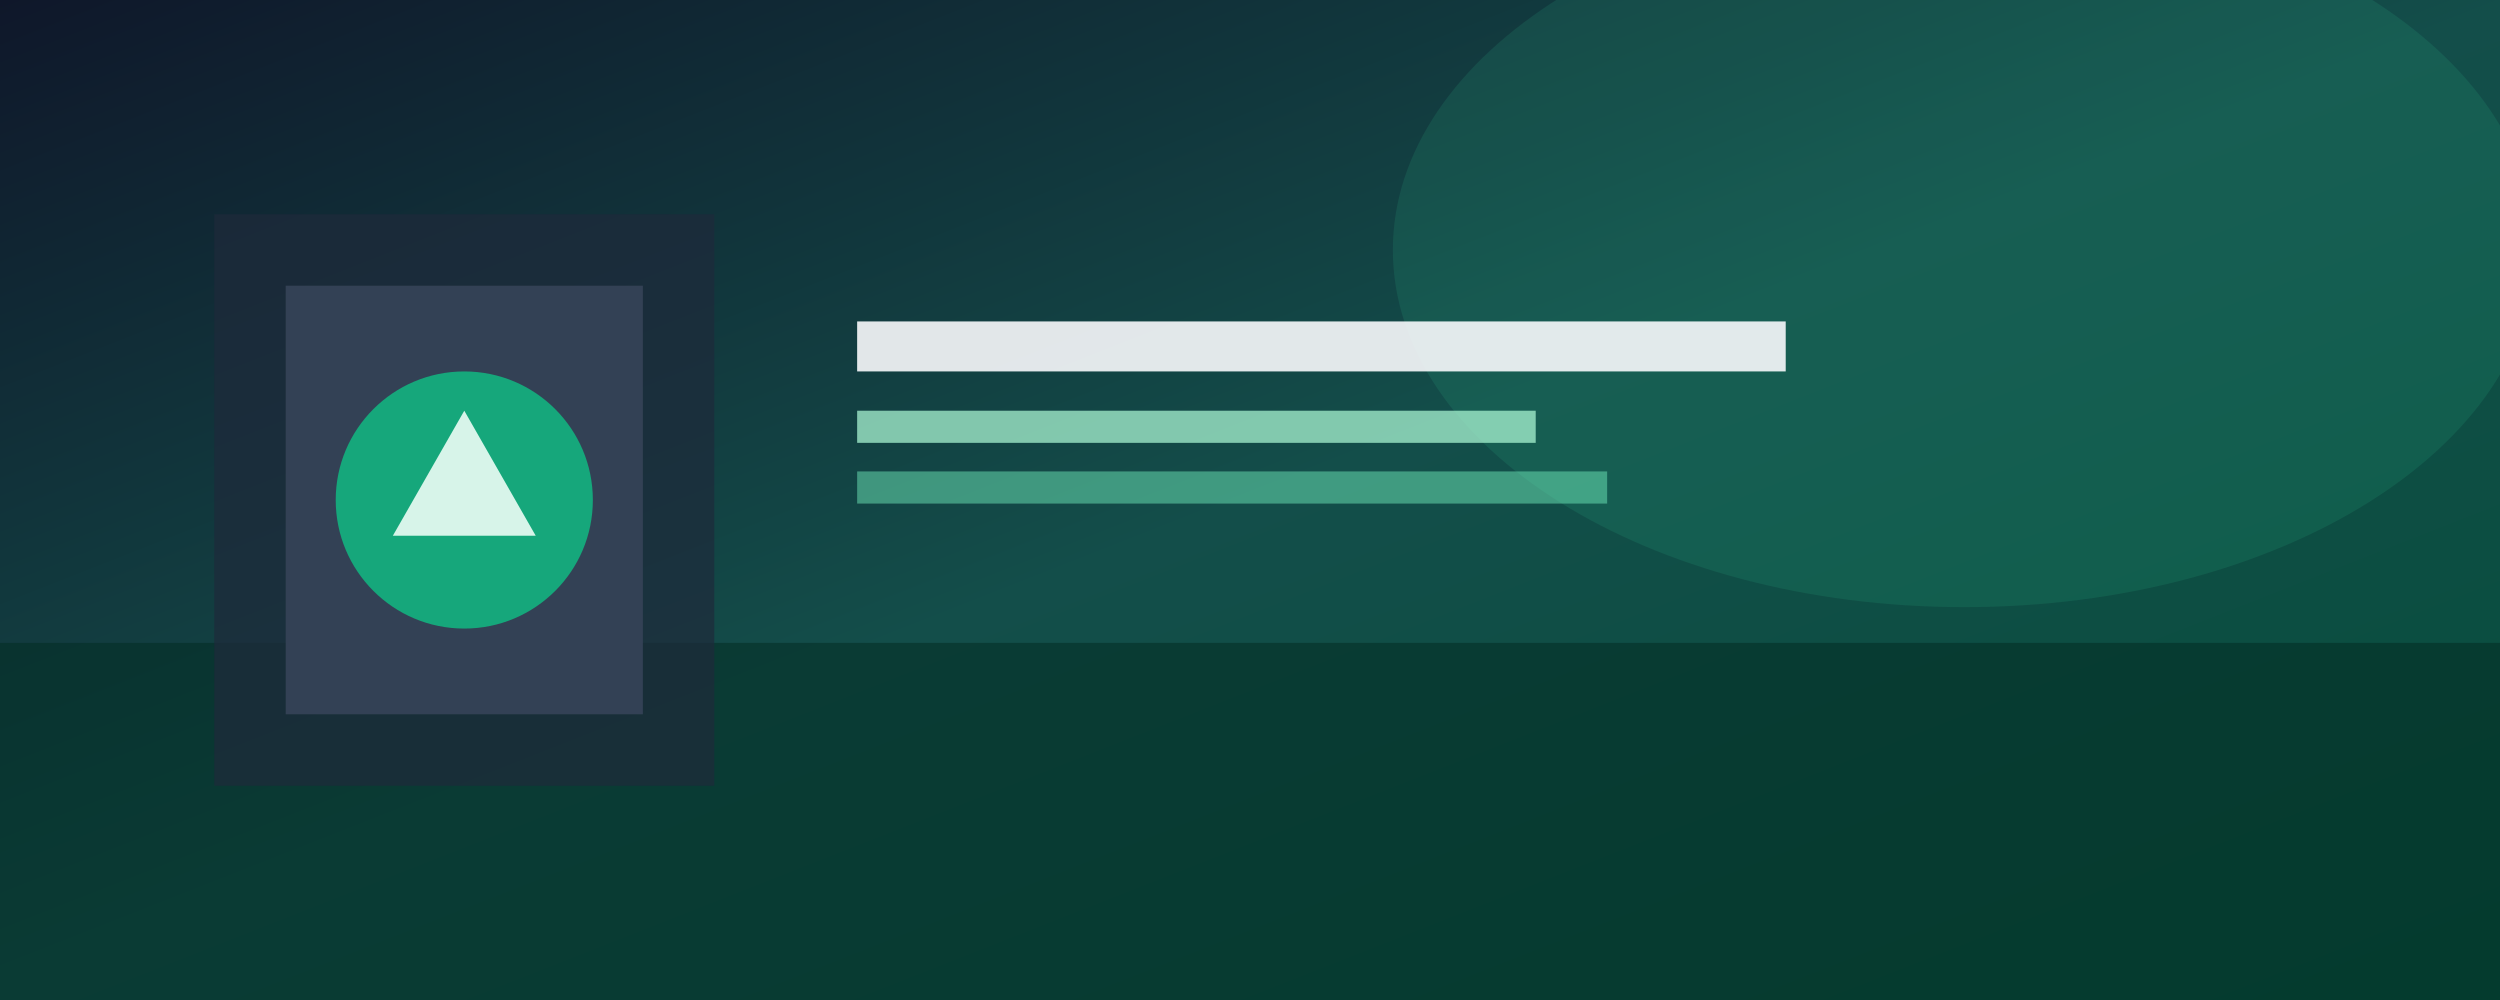
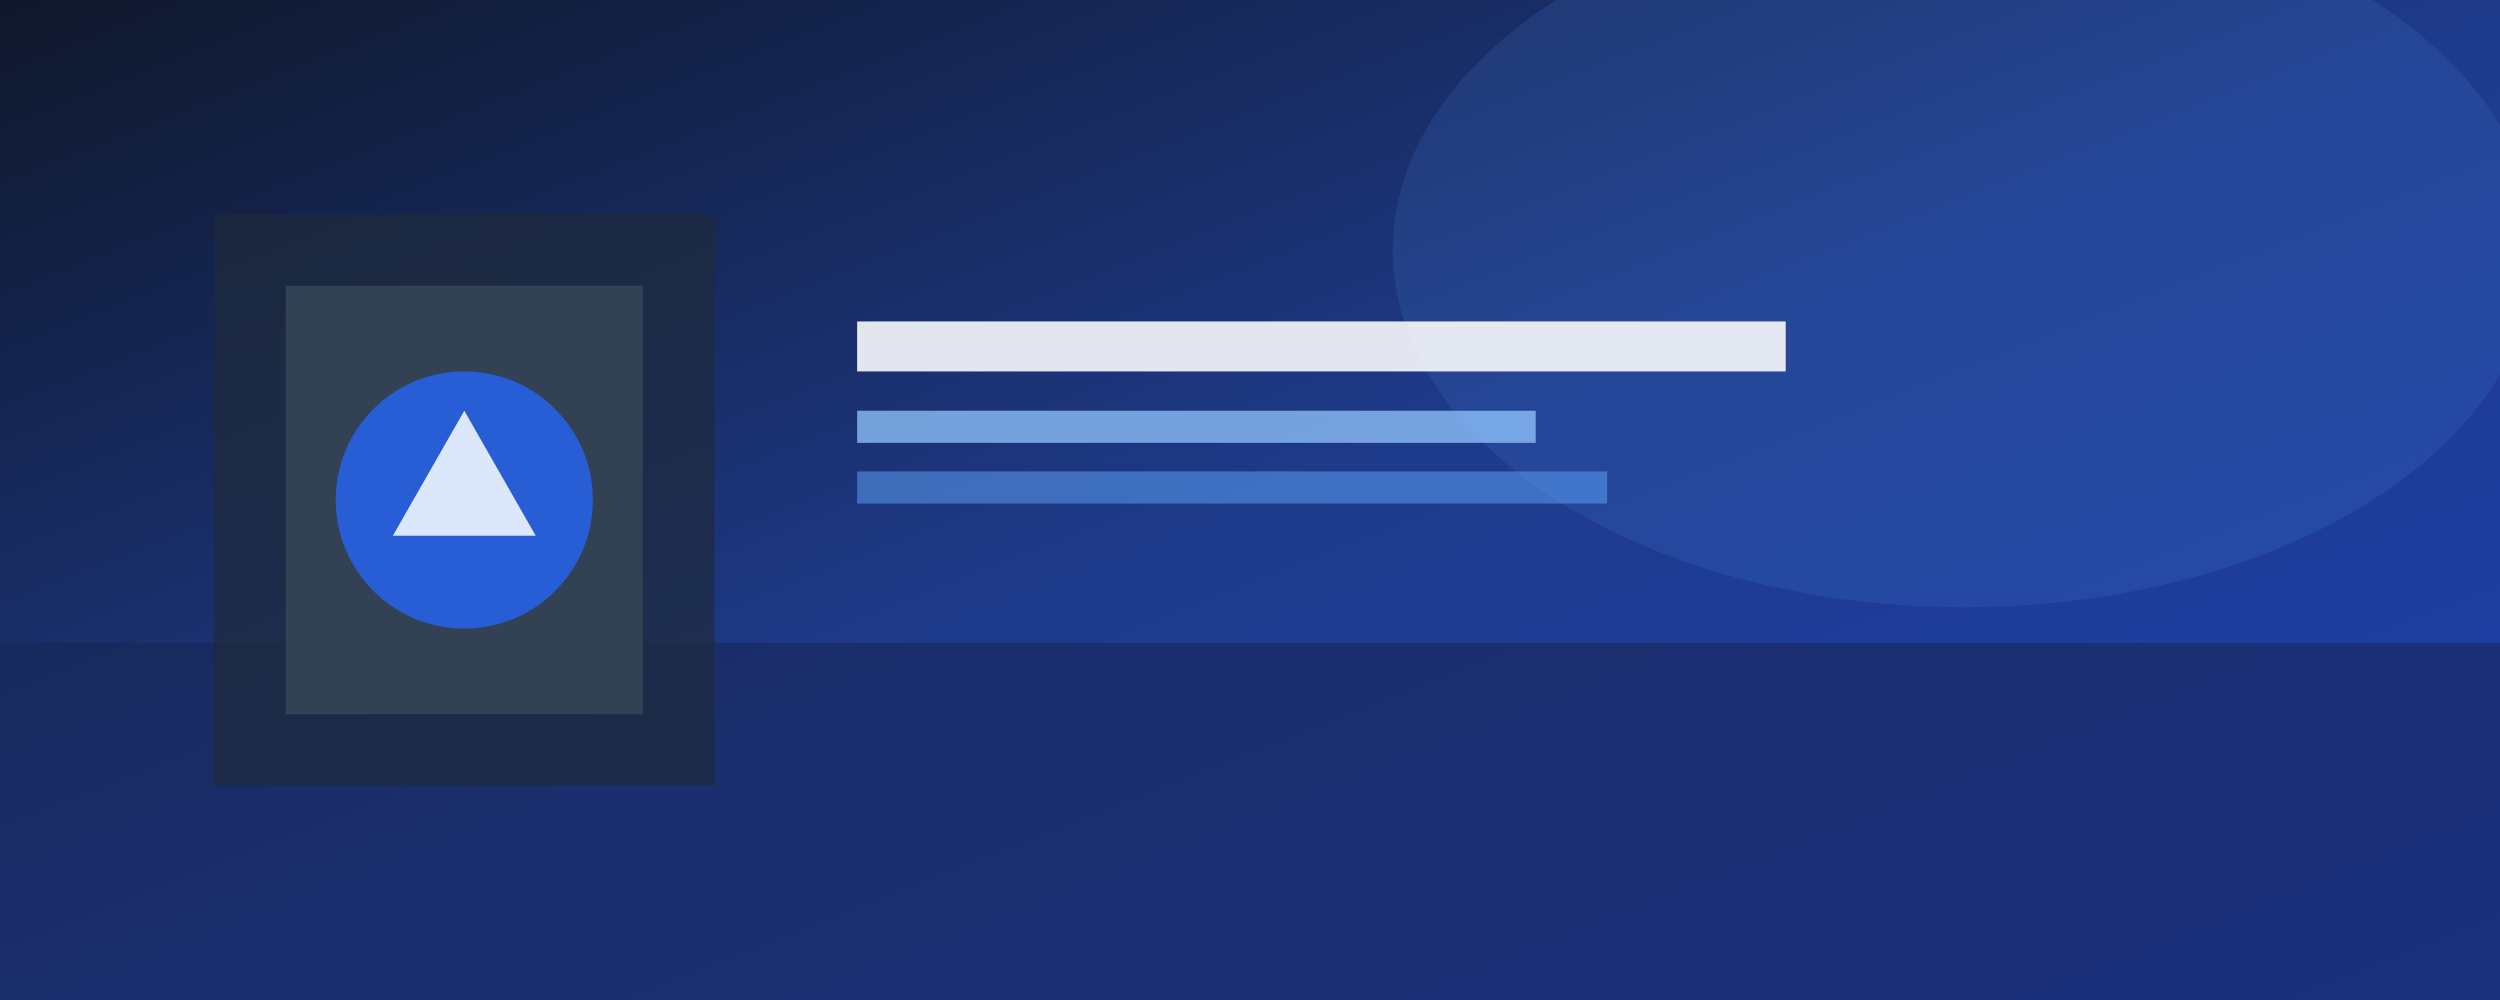
<svg xmlns="http://www.w3.org/2000/svg" width="1400" height="560" viewBox="0 0 1400 560">
  <defs>
    <linearGradient id="bg" x1="0" y1="0" x2="1" y2="1">
      <stop offset="0%" stop-color="#0f172a" />
-       <stop offset="50%" stop-color="#134e4a" />
-       <stop offset="100%" stop-color="#064e3b" />
+       <stop offset="50%" stop-color="#1e3a8a" />
+       <stop offset="100%" stop-color="#1e40af" />
    </linearGradient>
  </defs>
  <rect width="1400" height="560" fill="url(#bg)" />
-   <rect x="0" y="360" width="1400" height="200" fill="#022c22" opacity="0.55" />
-   <ellipse cx="1100" cy="140" rx="320" ry="200" fill="#34d399" opacity="0.12" />
+   <rect x="0" y="360" width="1400" height="200" fill="#172554" opacity="0.55" />
+   <ellipse cx="1100" cy="140" rx="320" ry="200" fill="#60a5fa" opacity="0.12" />
  <rect x="120" y="120" width="280" height="320" fill="#1e293b" opacity="0.7" />
  <rect x="160" y="160" width="200" height="240" fill="#334155" />
-   <circle cx="260" cy="280" r="72" fill="#10b981" opacity="0.85" />
-   <path d="M220 300 L260 230 L300 300 Z" fill="#ecfdf5" opacity="0.9" />
+   <circle cx="260" cy="280" r="72" fill="#2563eb" opacity="0.85" />
+   <path d="M220 300 L260 230 L300 300 Z" fill="#eff6ff" opacity="0.9" />
  <rect x="480" y="180" width="520" height="28" fill="#f8fafc" opacity="0.9" />
-   <rect x="480" y="230" width="380" height="18" fill="#a7f3d0" opacity="0.75" />
-   <rect x="480" y="264" width="420" height="18" fill="#6ee7b7" opacity="0.5" />
+   <rect x="480" y="230" width="380" height="18" fill="#93c5fd" opacity="0.75" />
+   <rect x="480" y="264" width="420" height="18" fill="#60a5fa" opacity="0.5" />
</svg>
